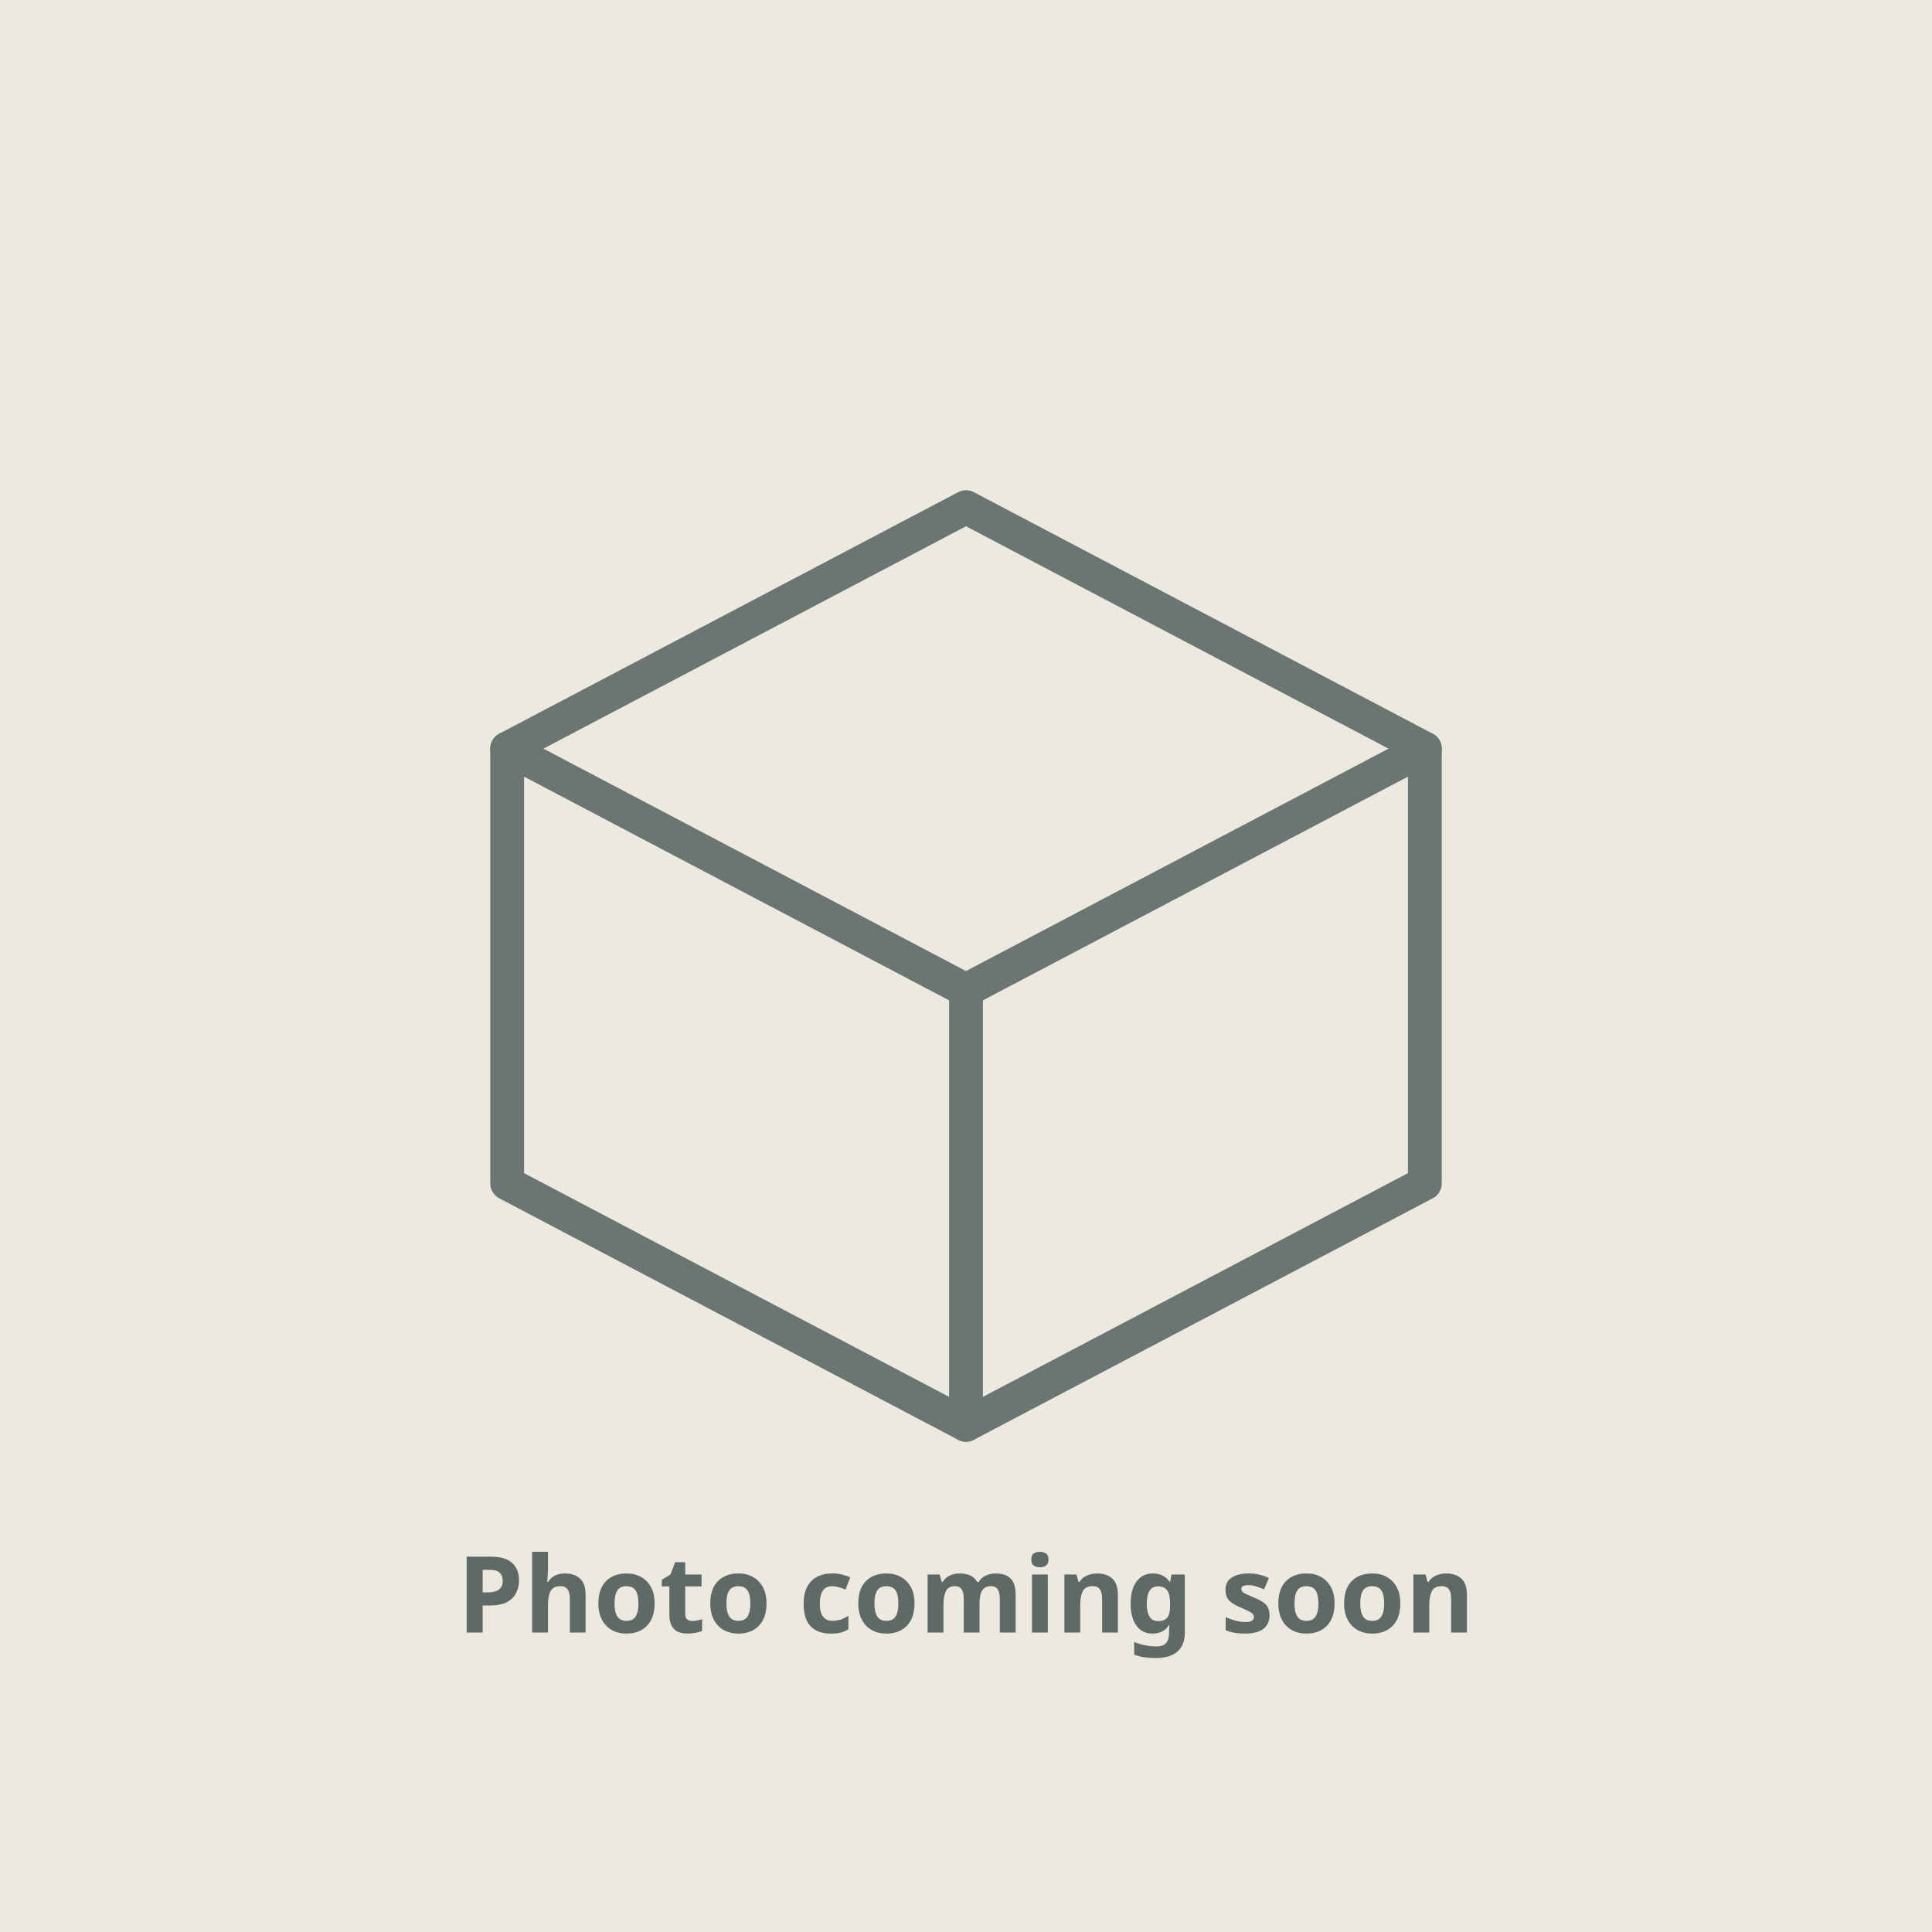
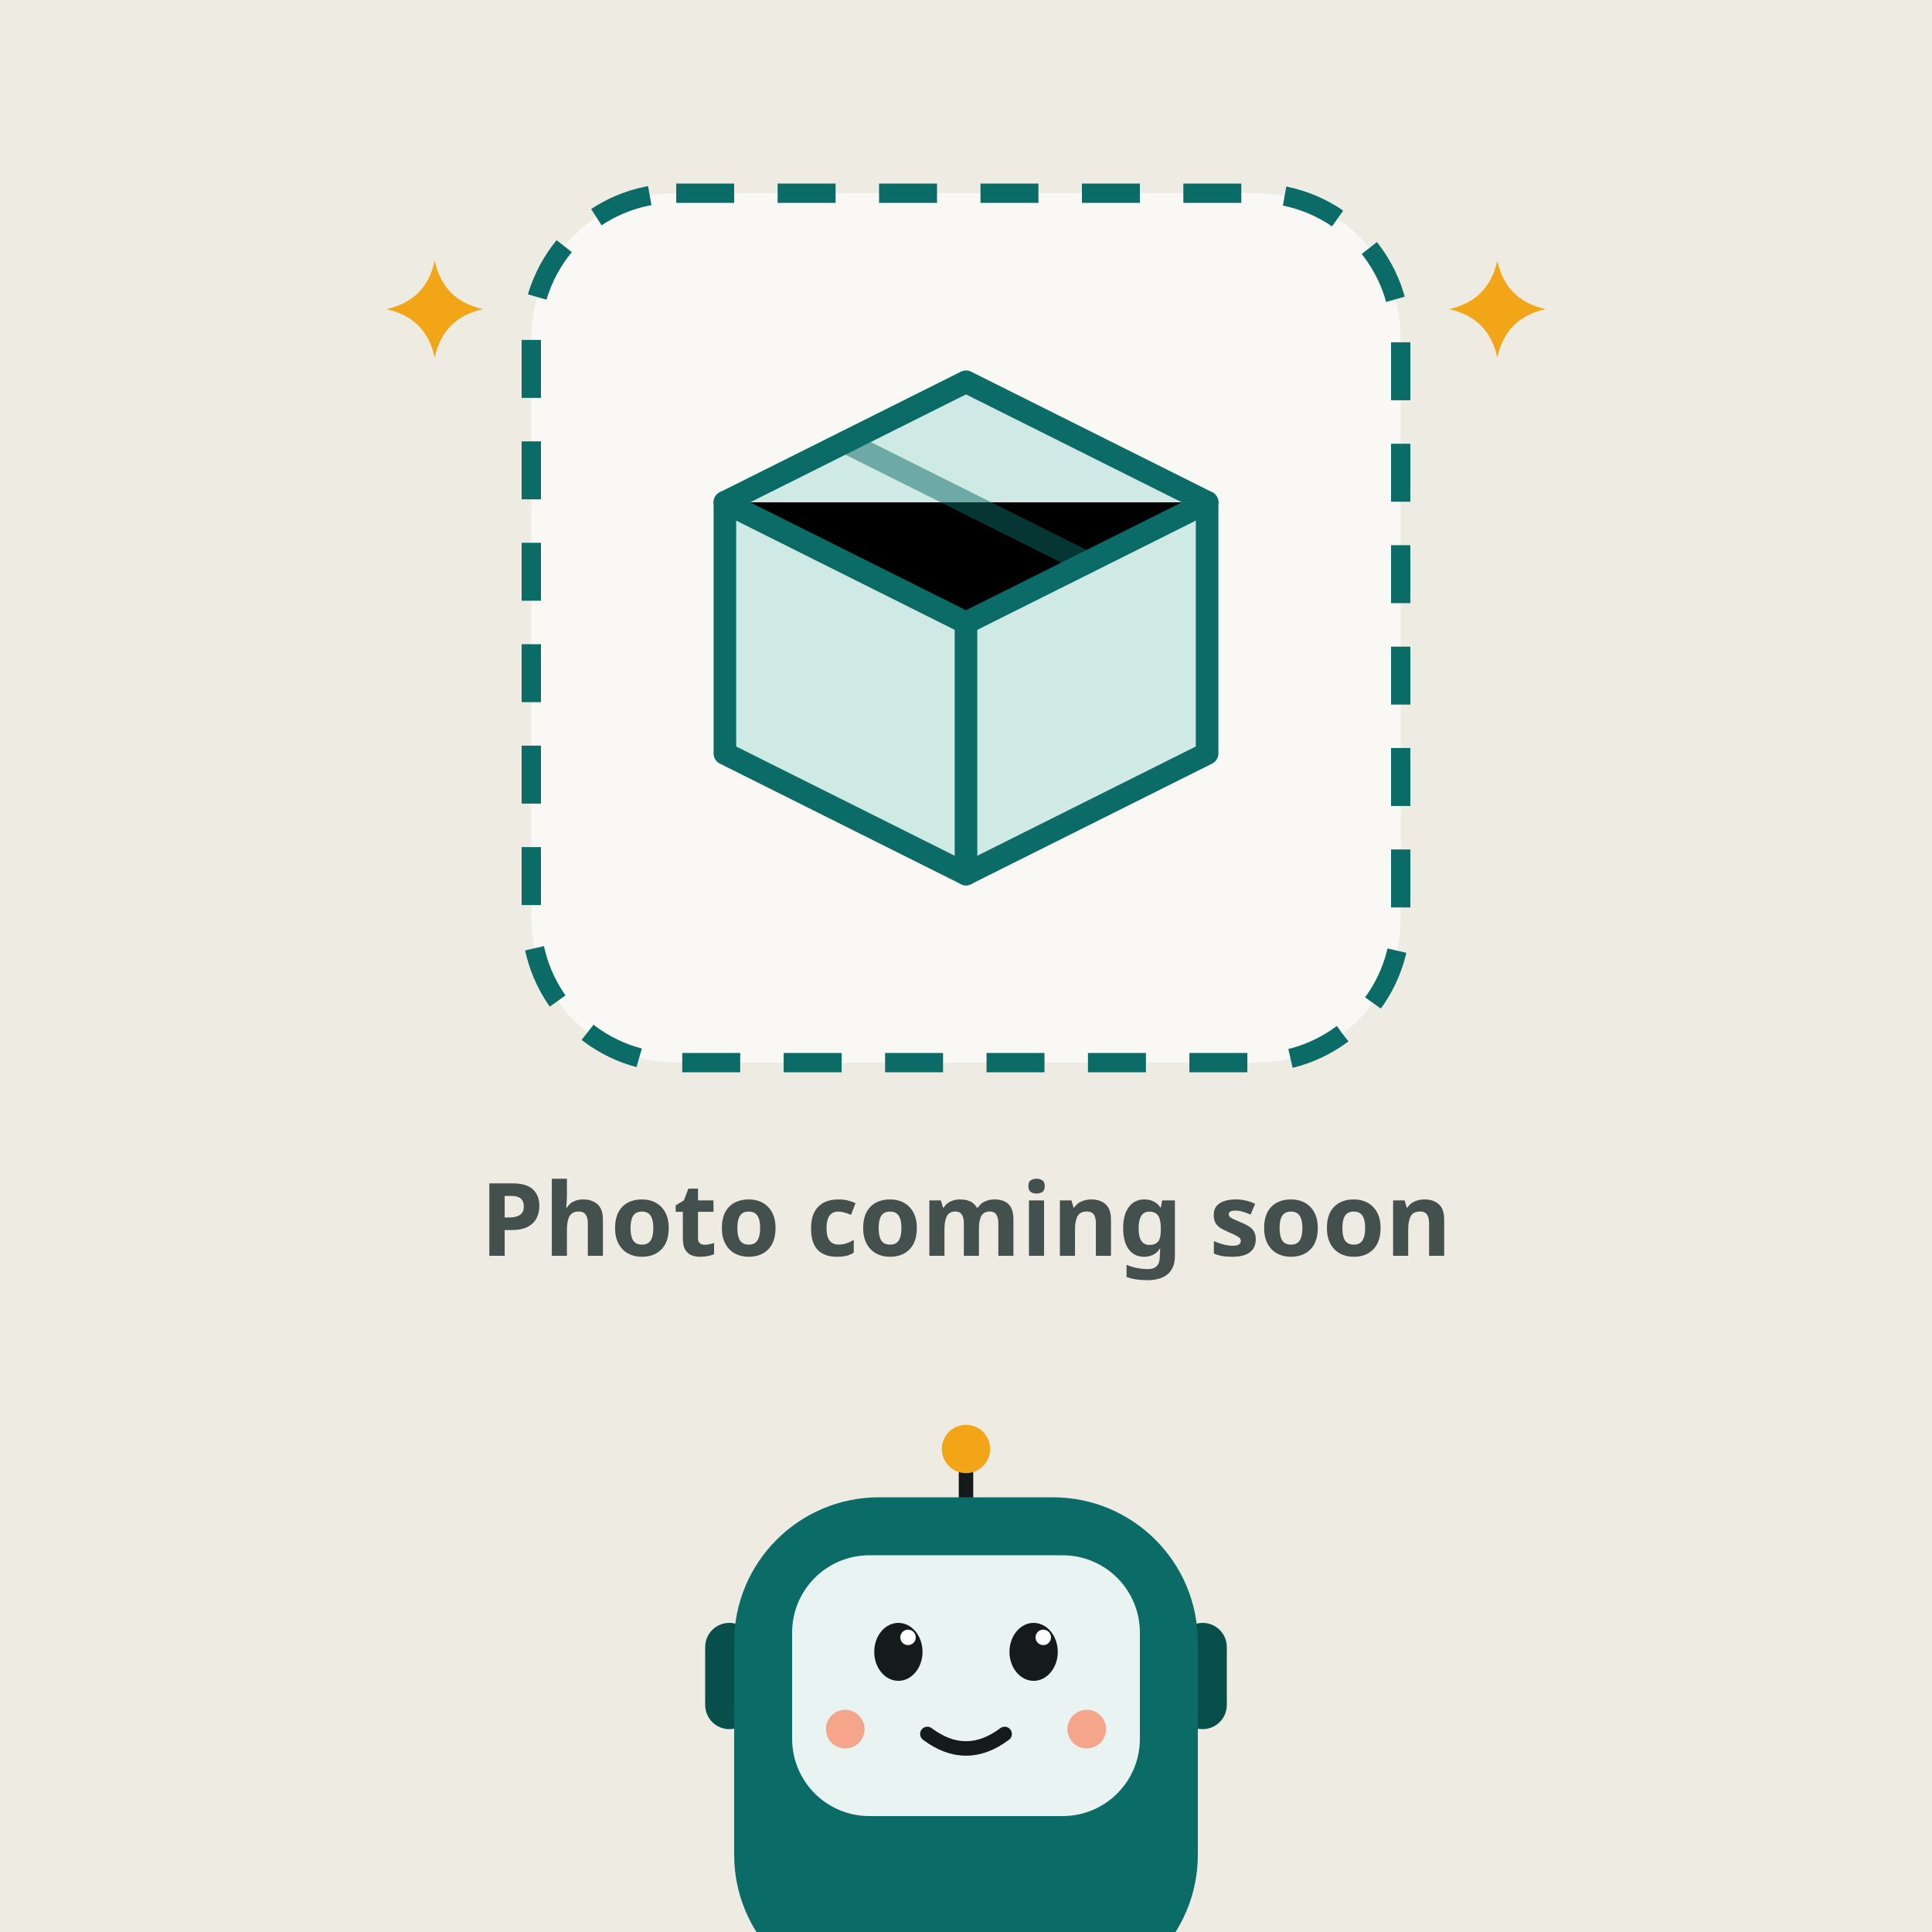
<svg xmlns="http://www.w3.org/2000/svg" viewBox="0 0 400 400" role="img" aria-label="Product photo coming soon">
-   <rect width="400" height="400" fill="#ece9e1" />
-   <g fill="none" stroke="#6b7673" stroke-width="7" stroke-linecap="round" stroke-linejoin="round">
-     <path d="M200 105l95 50v90l-95 50-95-50v-90z" />
-     <path d="M105 155l95 50 95-50M200 205v90" />
+   <rect width="400" height="400" fill="#eeebe3" />
+   <rect x="110" y="40" width="180" height="180" rx="30" fill="#ffffff" fill-opacity="0.65" stroke="#0b6b66" stroke-width="4" stroke-dasharray="12 9" />
+   <path d="M90 54q1.8 8.2 10 10q-8.2 1.8-10 10q-1.8-8.2-10-10q8.2-1.8 10-10z" fill="#f2a516" />
+   <path d="M310 54q1.8 8.2 10 10q-8.2 1.8-10 10q-1.8-8.2-10-10q8.2-1.8 10-10z" fill="#f2a516" />
+   <g transform="translate(200 130) scale(0.52) translate(-200 -170)" stroke="#0b6b66" stroke-width="9" stroke-linecap="round" stroke-linejoin="round">
+     <path d="M200 72l96 48v100l-96 48-96-48V120z" fill="#cfe9e5" />
+     <path d="M104 120l96 48 96-48M200 168v100" />
+     <path d="M152 96l96 48" opacity="0.5" />
  </g>
-   <text x="200" y="338" text-anchor="middle" font-family="system-ui,sans-serif" font-size="22" font-weight="600" fill="#5f6a67">Photo coming soon</text>
+   <text x="200" y="260" text-anchor="middle" font-family="'Be Vietnam Pro', system-ui, sans-serif" font-size="21" font-weight="700" fill="#44504d">Photo coming soon</text>
+   <g transform="translate(152 296)">
+     <line x1="48" y1="14" x2="48" y2="4" stroke="#151b1a" stroke-width="3" stroke-linecap="round" />
+     <circle cx="48" cy="4" r="5" fill="#f2a516" />
+     <rect x="-6" y="40" width="10" height="22" rx="5" fill="#084f4b" />
+     <rect x="92" y="40" width="10" height="22" rx="5" fill="#084f4b" />
+     <rect x="0" y="14" width="96" height="104" rx="30" fill="#0b6b66" />
+     <rect x="12" y="26" width="72" height="54" rx="16" fill="#e9f4f2" />
+     <ellipse cx="34" cy="46" rx="5" ry="6" fill="#151b1a" />
+     <ellipse cx="62" cy="46" rx="5" ry="6" fill="#151b1a" />
+     <circle cx="36" cy="43" r="1.6" fill="#ffffff" />
+     <circle cx="64" cy="43" r="1.6" fill="#ffffff" />
+     <circle cx="23" cy="62" r="4" fill="#f4a58a" />
+     <circle cx="73" cy="62" r="4" fill="#f4a58a" />
+     <path d="M40 63q8 6 16 0" fill="none" stroke="#151b1a" stroke-width="3" stroke-linecap="round" />
+   </g>
</svg>
